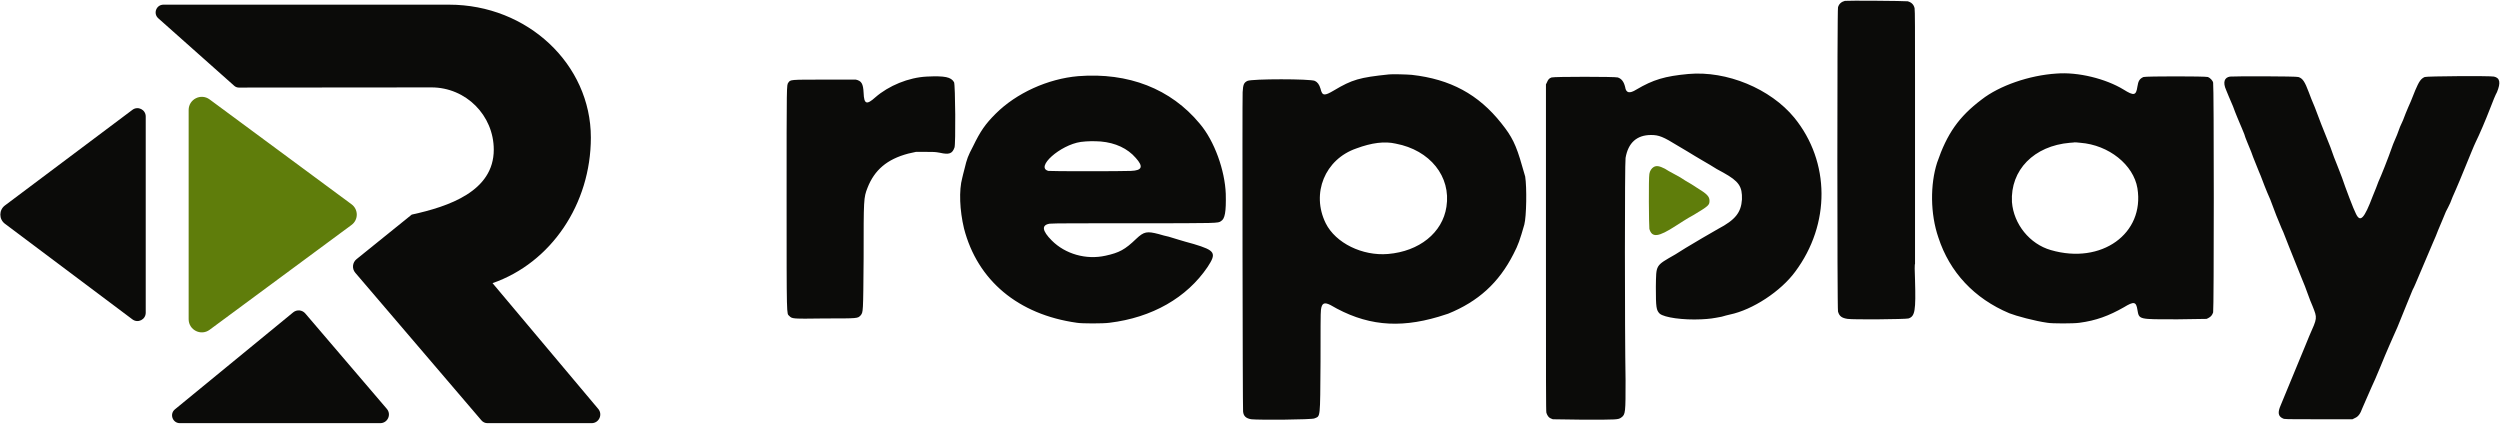
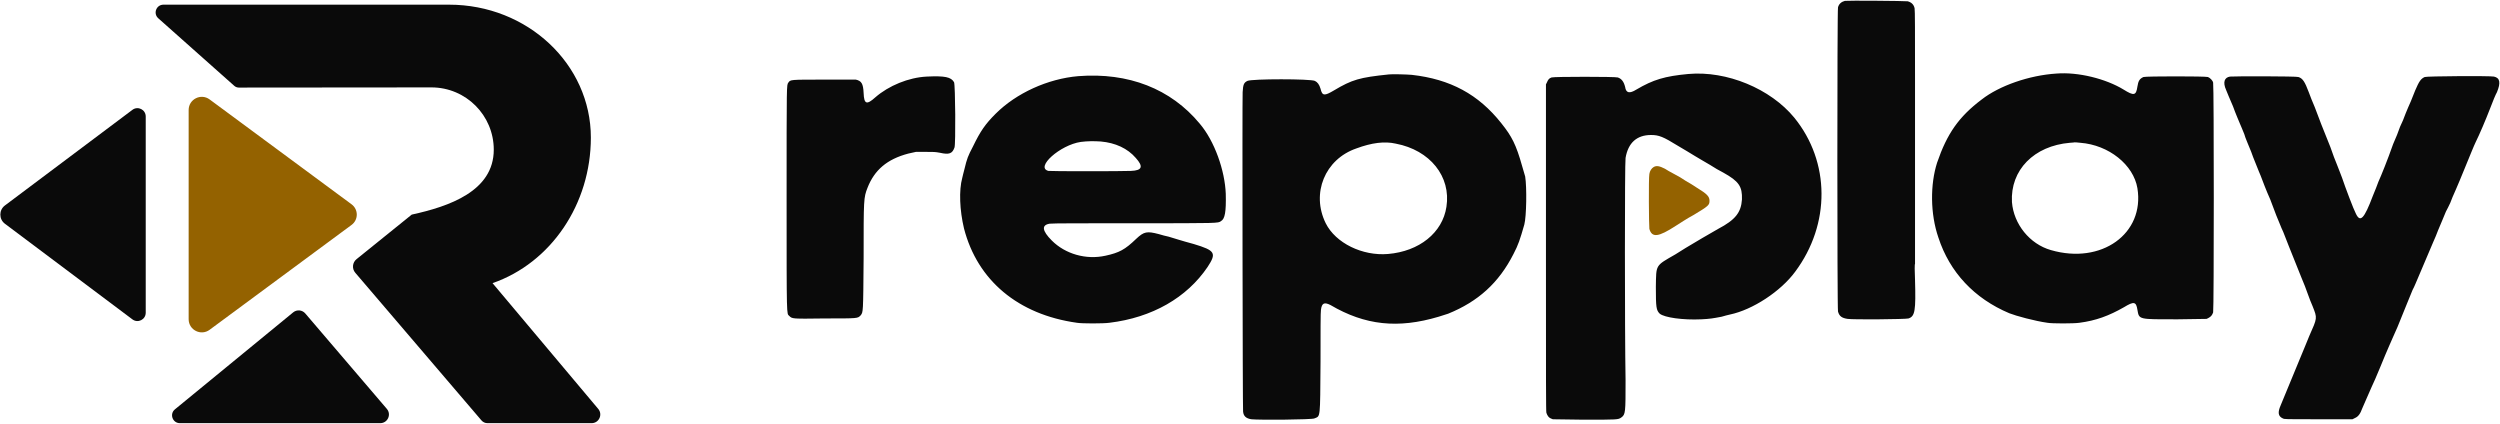
<svg xmlns="http://www.w3.org/2000/svg" viewBox="70.5 96.5 1444.5 244.5" width="1444.5" height="244.5" role="img" aria-label="Repplay logo horizontal (fundo claro)">
-   <path fill="#0B0B09" d="M154.7 163.8C154.7 159.84 150.18 157.59 147.02 159.96L73.34 215.22C69.82 217.86 69.82 223.14 73.34 225.78L147.02 281.04C150.18 283.41 154.7 281.16 154.7 277.2Z" />
-   <path fill="#5F7D0B" d="M191.62 153.95C186.6 150.24 179.5 153.83 179.5 160.06L179.5 280.94C179.5 287.17 186.6 290.76 191.62 287.05L273.64 226.45C277.65 223.49 277.65 217.51 273.64 214.55Z" />
-   <path fill="#0B0B09" d="M246.88 277.6C245.11 275.53 242.01 275.26 239.91 276.98L171.57 333.02C168.3 335.7 170.2 341 174.43 341L290.21 341C294.48 341 296.79 336 294.02 332.75Z" />
-   <path fill="#0B0B09" d="M164.94 99.2L330 99.2A81.9 76.8 0 0 1 411.9 176A81.9 88.35 0 0 1 355.09 260.1L416.17 332.78C418.9 336.04 416.59 341 412.34 341L352.12 341C350.81 341 349.56 340.42 348.7 339.42L275.78 254.1C273.76 251.75 274.09 248.19 276.5 246.25L308.4 220.5C329.89 215.81 355.8 207 355.8 183A36 36 0 0 0 319.8 147L208.5 147.1C207.52 147.1 206.58 146.74 205.85 146.09L161.95 107.06C158.85 104.31 160.8 99.2 164.94 99.2Z" />
-   <path fill="#0B0B09" fill-rule="evenodd" d="M1136.5 97C1134.5 97.5 1133 98.75 1132.5 100.75C1132 102.25 1132 275 1132.5 276.5C1133.25 279.25 1134.75 280.25 1138 280.75C1141 281.25 1171.5 281 1173.25 280.5C1177 279.25 1177.5 276 1177 258.25C1176.75 253.25 1176.75 249 1177 249C1177 248.75 1177 223 1177 142.5C1177 115.25 1177 102.25 1176.75 101.25C1176.25 99 1174.75 97.75 1172.75 97.25C1171 97 1138 96.75 1136.5 97ZM1258.75 139C1243 140 1225.75 146 1215.5 154C1202.25 164 1195.5 173.75 1189.75 190.5C1185.75 203 1185.75 220 1190.5 233.75C1197 253.75 1211.25 269 1231.5 277.5C1235.25 279 1246.25 282 1253.5 283C1256 283.5 1268.75 283.5 1272 283C1281.5 281.75 1289 279 1297.75 274C1303.5 270.5 1304.75 270.75 1305.5 275.5C1306.5 281.25 1306 281 1328.5 281L1345.5 280.75L1346.5 280.25C1348 279.5 1348.75 278.5 1349.25 277C1349.75 275.5 1349.75 146 1349.25 144.25C1349 143 1347.5 141.5 1346.25 141C1344.75 140.5 1310.5 140.5 1309 141C1306.75 142 1306 143.25 1305.5 146.5C1304.75 151.75 1303.5 152 1297.5 148.25C1287.25 142 1271.25 138 1258.75 139ZM1272.5 179C1289 180.25 1303.25 191.75 1305.5 205.25C1309.75 231.5 1284.75 249.5 1255.5 241C1243.25 237.5 1234 226 1233 213.25C1232 194.75 1245.75 180.75 1266.5 179C1267.75 179 1269 178.75 1269.25 178.75C1269.25 178.75 1270.75 178.75 1272.5 179ZM1046 139.25C1032.5 140.5 1025.75 142.5 1016 148.25C1012 150.75 1010 150.25 1009.5 146.75C1008.75 143.75 1007.5 142 1005.25 141.25C1003.75 140.75 968.5 140.75 967 141.25C965.5 141.75 965 142.5 964.25 144.25L963.75 145.25L963.75 239.75C963.75 318.25 963.75 334.25 964 335C964.5 336.5 965.25 337.75 966.5 338.25L967.75 338.75L985.5 339C1005 339 1005.5 339 1007.25 337.75C1009.75 336 1009.75 334.75 1009.75 316.25C1009.25 287.5 1009.25 190 1009.75 187.75C1011.25 179 1016.25 174.5 1024.5 174.5C1029 174.5 1031.5 175.5 1040 180.75C1043.25 182.75 1047.75 185.25 1050 186.75C1052 188 1056 190.25 1058.5 191.75C1060.75 193.25 1064.25 195.25 1066.25 196.25C1075.25 201.25 1077.25 204.25 1077 211.75C1076.5 219.25 1073.25 223.5 1063.25 228.75C1059.75 230.75 1048.5 237.25 1044.5 239.75C1043.25 240.5 1040.5 242.25 1038.5 243.5C1026.75 250.25 1027.5 249.25 1027.25 262.25C1027.25 274.25 1027.5 275.75 1029.5 277.75C1032.25 280 1043 281.5 1053.5 281C1058.5 280.75 1060 280.5 1065.25 279.5C1066.75 279 1069 278.5 1070 278.25C1083.25 275.5 1099.5 264.75 1107.75 253.5C1128.25 226 1128 190 1107.25 164.5C1093.5 147.75 1068.25 137.25 1046 139.25ZM873 139.5C856 141.25 851.75 142.5 841.25 148.75C835.75 152 834.5 152 833.5 147.75C832.75 145.25 831.75 144 830.25 143.25C827.75 142 793.75 142 791.25 143.25C789.25 144.25 788.75 145.25 788.5 149.75C788.25 154 788.5 333 788.75 334.25C789 337 790.5 338.25 793.5 338.75C798 339.25 828.75 339 830 338.25C833.5 336.75 833.25 339 833.5 305.5C833.5 288.5 833.5 276.5 833.75 275.5C834.25 271.5 835.75 271 839.25 272.75C859.25 284.5 878.25 286.5 901.75 279.5C904 278.75 906.5 278 907.25 277.75C924.5 270.75 936.5 260 945 243.25C947.75 238 948.75 235 951.25 226.25C952.5 221.5 952.75 204.75 951.75 198.5C951.5 197.75 950.75 195 950 192.5C946.5 180 944 175.25 938 167.75C924.75 151 908.5 142.25 886.25 139.75C883.75 139.5 874.5 139.25 873 139.5ZM877 179.5C896.75 183.25 909 198.5 906.25 216C904 231 890.5 241.75 872.5 243.25C857.75 244.5 842.25 237 836.5 225.5C828 208.25 836 188.5 854.25 182.25C863 179 870.5 178 877 179.5ZM693.5 140.5C676 142 657.75 150.25 645.75 162.25C639.75 168.25 637 172.25 632.75 181C629.75 186.75 629.25 188 627.75 194.25C627.25 196 626.75 198.25 626.5 199.25C624.5 206.5 625 218 627.5 228.5C635.25 258.5 658.75 278.25 692.75 283C695.5 283.5 708 283.5 711.5 283C736.25 280 756.25 268.5 768.25 250.75C773.5 242.75 772.75 241.25 760.25 237.5C757.25 236.75 753.25 235.5 751.5 235C750 234.5 747.25 233.75 745.75 233.25C744.25 233 741.75 232.25 740 231.75C733.25 230 731.5 230.25 727 234.5C720.5 240.75 717.25 242.5 709.25 244.25C698 246.75 686 243.25 678.25 235.5C672.5 229.75 672.25 226.5 677 225.75C678 225.5 697.25 225.5 725.25 225.5C775.25 225.5 774.25 225.5 776 224.25C778.25 223 779 219 778.75 208.5C778.25 195 772.25 178 763.75 168C747 147.75 722.5 138.25 693.5 140.5ZM706.5 178.25C715 179 722 182.25 726.75 187.75C731.25 192.75 730.5 195 724 195.25C719 195.5 677.25 195.5 676.25 195.25C668.5 193.25 683 180.25 695 178.5C699 178 702.5 178 706.5 178.25ZM606 140.75C595.5 141.25 584 146 576.25 152.75C571.25 157.25 569.75 156.75 569.5 150.25C569.25 144.75 568.25 143.25 565 142.5C564.5 142.5 556.25 142.5 546.5 142.5C526.75 142.5 527.25 142.5 526 144.25C525 145.75 525 143.75 525 211.5C525 281.25 525 277.5 526.5 279C528.25 280.75 528 280.75 547 280.5C566.5 280.5 566 280.5 567.75 278.75C569.25 276.75 569.25 278 569.5 245.5C569.5 211.5 569.5 210.75 571.75 205C575.75 194.75 583 188.5 595.25 185.25L599.75 184.25L605 184.25C610 184.25 610.75 184.25 613.5 184.75C619 186 620.75 185.25 622 181.75C622.75 180 622.5 145.5 621.75 144C620 141 616.5 140.25 606 140.75ZM1359 140.75C1355.75 141.25 1354.75 144 1356.75 148.5C1357.25 149.75 1359 154 1360.75 158C1362.25 162.25 1364.25 166.75 1364.75 168C1365.25 169.25 1366.5 172 1367.25 174C1367.75 176 1369.75 180.5 1371.25 184.25C1372.5 188 1374.75 193 1375.75 195.75C1377 198.5 1378.25 202.25 1379 204C1379.75 206 1381.25 209.5 1382.25 211.75C1383.25 214.25 1384.75 218.25 1385.75 221C1387 223.75 1388.5 228 1389.75 230.5C1391.25 234.5 1393.5 240 1400 256.25C1401.5 259.75 1403.25 264.25 1404 266.5C1404.75 268.75 1406 271.75 1406.75 273.5C1409.5 280.5 1409.5 280 1404.75 290.75C1403.5 294 1401 299.75 1399.5 303.5C1397 309.5 1391.5 323 1388.25 330.75C1386.5 334.75 1386.75 337 1389.5 338.25C1390.5 338.75 1390.5 338.75 1410 338.75L1429.75 338.75L1431.25 338C1433 337.25 1434.25 335.75 1435.5 332.25C1437.25 328 1439 324.5 1440.75 320.25C1441.75 318.25 1444 313 1445.75 308.75C1447.5 304.5 1449.75 299 1451 296.25C1452.25 293.5 1454.25 288.75 1455.75 285.5C1459.5 276 1463.25 267.25 1464.5 264C1465.5 262.25 1466.75 259 1467.75 256.75C1473 244.25 1474.5 241 1476.25 236.75C1477.25 234.5 1478.75 231 1479.25 229.5C1480.75 225.75 1482.5 222 1483.75 218.75C1484.5 217.5 1485.5 215.25 1486.25 213.75C1486.75 212.25 1488.25 208.75 1489.5 206C1490.75 203.25 1492.75 198.25 1494 195.25C1497.5 186.75 1500 180.5 1501 178.5C1503 174.5 1506.75 165.75 1509.25 159.25C1510.75 155.25 1512.5 151 1513.25 149.75C1515.5 144.25 1515 141.5 1511.5 140.75C1509 140.25 1472.5 140.5 1471.5 141C1469.25 142 1468.25 143.5 1466 148.75C1465.25 150.5 1464.25 153.25 1463.5 155C1462.75 156.75 1461.25 160 1460.5 162C1459.75 164.25 1458.25 167.75 1457.25 169.75C1456.5 172 1454.75 176.5 1453.25 179.75C1450 189 1446.25 198.25 1444.75 201.5C1444.25 203 1442.75 206.75 1441.5 209.75C1436.5 223 1434.25 225.25 1431.75 220C1430.5 217.75 1425.5 204.5 1423.75 199.25C1422.75 196.75 1421.5 193.25 1420.75 191.5C1420 189.75 1418.25 185.25 1417 181.5C1412.75 171 1410 164 1408 158.5C1406.75 155.75 1405.25 151.75 1404.5 149.75C1402.25 143.75 1401 141.75 1398.5 141C1397.25 140.5 1361.25 140.5 1359 140.75Z" />
-   <path fill="#5F7D0B" d="M1026 193C1024.75 193.75 1023.75 195.25 1023.5 197C1023 199.5 1023.25 227 1023.5 228.75C1025 234 1028.75 233.5 1038.75 227C1040.75 225.75 1045.25 222.75 1049 220.75C1057.75 215.5 1058.25 215 1058.25 212.5C1058.25 210 1056.75 208.5 1051 205C1049.25 203.75 1046.25 202 1044.5 201C1042.75 199.75 1039.75 198 1037.75 197C1035.75 196 1033.25 194.5 1032.5 194C1029.5 192.5 1027.75 192 1026 193Z" />
+   <path fill="#0A0A0A" d="M154.7 163.8C154.7 159.84 150.18 157.59 147.02 159.96L73.34 215.22C69.82 217.86 69.82 223.14 73.34 225.78L147.02 281.04C150.18 283.41 154.7 281.16 154.7 277.2Z" />
+   <path fill="#946200" d="M191.62 153.95C186.6 150.24 179.5 153.83 179.5 160.06L179.5 280.94C179.5 287.17 186.6 290.76 191.62 287.05L273.64 226.45C277.65 223.49 277.65 217.51 273.64 214.55Z" />
+   <path fill="#0A0A0A" d="M246.88 277.6C245.11 275.53 242.01 275.26 239.91 276.98L171.57 333.02C168.3 335.7 170.2 341 174.43 341L290.21 341C294.48 341 296.79 336 294.02 332.75Z" />
+   <path fill="#0A0A0A" d="M164.94 99.2L330 99.2A81.9 76.8 0 0 1 411.9 176A81.9 88.35 0 0 1 355.09 260.1L416.17 332.78C418.9 336.04 416.59 341 412.34 341L352.12 341C350.81 341 349.56 340.42 348.7 339.42L275.78 254.1C273.76 251.75 274.09 248.19 276.5 246.25L308.4 220.5C329.89 215.81 355.8 207 355.8 183A36 36 0 0 0 319.8 147L208.5 147.1C207.52 147.1 206.58 146.74 205.85 146.09L161.95 107.06C158.85 104.31 160.8 99.2 164.94 99.2Z" />
+   <path fill="#0A0A0A" fill-rule="evenodd" d="M1136.5 97C1134.5 97.5 1133 98.75 1132.5 100.75C1132 102.25 1132 275 1132.5 276.5C1133.25 279.25 1134.75 280.25 1138 280.75C1141 281.25 1171.5 281 1173.25 280.5C1177 279.25 1177.5 276 1177 258.25C1176.75 253.25 1176.75 249 1177 249C1177 248.75 1177 223 1177 142.5C1177 115.25 1177 102.25 1176.75 101.25C1176.25 99 1174.75 97.75 1172.75 97.25C1171 97 1138 96.75 1136.5 97ZM1258.75 139C1243 140 1225.75 146 1215.5 154C1202.25 164 1195.5 173.75 1189.75 190.5C1185.75 203 1185.75 220 1190.5 233.75C1197 253.75 1211.25 269 1231.5 277.5C1235.25 279 1246.25 282 1253.5 283C1256 283.5 1268.75 283.5 1272 283C1281.5 281.75 1289 279 1297.75 274C1303.5 270.5 1304.75 270.75 1305.5 275.5C1306.5 281.25 1306 281 1328.5 281L1345.5 280.75L1346.5 280.25C1348 279.5 1348.75 278.5 1349.25 277C1349.75 275.5 1349.75 146 1349.25 144.25C1349 143 1347.5 141.5 1346.25 141C1344.75 140.5 1310.5 140.5 1309 141C1306.75 142 1306 143.25 1305.5 146.5C1304.75 151.75 1303.5 152 1297.5 148.25C1287.25 142 1271.25 138 1258.75 139ZM1272.5 179C1289 180.25 1303.25 191.75 1305.5 205.25C1309.75 231.5 1284.75 249.5 1255.5 241C1243.25 237.5 1234 226 1233 213.25C1232 194.75 1245.75 180.75 1266.5 179C1267.75 179 1269 178.75 1269.25 178.75C1269.25 178.75 1270.75 178.75 1272.5 179ZM1046 139.25C1032.5 140.5 1025.75 142.5 1016 148.25C1012 150.75 1010 150.25 1009.5 146.75C1008.75 143.75 1007.5 142 1005.25 141.25C1003.75 140.75 968.5 140.75 967 141.25C965.5 141.75 965 142.5 964.25 144.25L963.75 145.25L963.75 239.75C963.75 318.25 963.75 334.25 964 335C964.5 336.5 965.25 337.75 966.5 338.25L967.75 338.75L985.5 339C1005 339 1005.5 339 1007.25 337.75C1009.75 336 1009.75 334.75 1009.75 316.25C1009.25 287.5 1009.25 190 1009.75 187.75C1011.25 179 1016.25 174.5 1024.5 174.5C1029 174.5 1031.5 175.5 1040 180.75C1043.25 182.75 1047.75 185.25 1050 186.75C1052 188 1056 190.25 1058.5 191.75C1060.75 193.25 1064.25 195.25 1066.25 196.25C1075.25 201.25 1077.25 204.25 1077 211.75C1076.5 219.25 1073.25 223.5 1063.25 228.75C1059.75 230.75 1048.5 237.25 1044.5 239.75C1043.25 240.5 1040.5 242.25 1038.5 243.5C1026.75 250.25 1027.5 249.25 1027.25 262.25C1027.25 274.25 1027.5 275.75 1029.5 277.75C1032.25 280 1043 281.5 1053.5 281C1058.5 280.75 1060 280.5 1065.25 279.5C1066.75 279 1069 278.5 1070 278.25C1083.25 275.5 1099.5 264.75 1107.75 253.5C1128.25 226 1128 190 1107.25 164.5C1093.5 147.75 1068.25 137.25 1046 139.25ZM873 139.5C856 141.25 851.75 142.5 841.25 148.75C835.75 152 834.5 152 833.5 147.75C832.75 145.25 831.75 144 830.25 143.25C827.75 142 793.75 142 791.25 143.25C789.25 144.25 788.75 145.25 788.5 149.75C788.25 154 788.5 333 788.75 334.25C789 337 790.5 338.25 793.5 338.75C798 339.25 828.75 339 830 338.25C833.5 336.75 833.25 339 833.5 305.5C833.5 288.5 833.5 276.5 833.75 275.5C834.25 271.5 835.75 271 839.25 272.75C859.25 284.5 878.25 286.5 901.75 279.5C904 278.75 906.5 278 907.25 277.75C924.5 270.75 936.5 260 945 243.25C947.75 238 948.75 235 951.25 226.25C952.5 221.5 952.75 204.75 951.75 198.5C951.5 197.75 950.75 195 950 192.5C946.5 180 944 175.25 938 167.75C924.75 151 908.5 142.25 886.25 139.75C883.75 139.5 874.5 139.25 873 139.5ZM877 179.5C896.75 183.25 909 198.5 906.25 216C904 231 890.5 241.75 872.5 243.25C857.75 244.5 842.25 237 836.5 225.5C828 208.25 836 188.5 854.25 182.25C863 179 870.5 178 877 179.5ZM693.5 140.5C676 142 657.75 150.25 645.75 162.25C639.75 168.25 637 172.25 632.75 181C629.75 186.75 629.25 188 627.75 194.25C627.25 196 626.75 198.25 626.5 199.25C624.5 206.5 625 218 627.5 228.5C635.25 258.5 658.75 278.25 692.75 283C695.5 283.5 708 283.5 711.5 283C736.25 280 756.25 268.5 768.25 250.75C773.5 242.75 772.75 241.25 760.25 237.5C757.25 236.75 753.25 235.5 751.5 235C750 234.5 747.25 233.75 745.75 233.25C744.25 233 741.75 232.25 740 231.75C733.25 230 731.5 230.25 727 234.5C720.5 240.75 717.25 242.5 709.25 244.25C698 246.75 686 243.25 678.25 235.5C672.5 229.75 672.25 226.5 677 225.75C678 225.5 697.25 225.5 725.25 225.5C775.25 225.5 774.25 225.5 776 224.25C778.25 223 779 219 778.75 208.5C778.25 195 772.25 178 763.75 168C747 147.75 722.5 138.25 693.5 140.5ZM706.5 178.25C715 179 722 182.25 726.75 187.75C731.25 192.75 730.5 195 724 195.25C719 195.5 677.25 195.5 676.25 195.25C668.5 193.25 683 180.25 695 178.5C699 178 702.5 178 706.5 178.25ZM606 140.75C595.5 141.25 584 146 576.25 152.75C571.25 157.25 569.75 156.75 569.5 150.25C569.25 144.75 568.25 143.25 565 142.5C564.5 142.5 556.25 142.5 546.5 142.5C526.75 142.5 527.25 142.5 526 144.25C525 145.75 525 143.75 525 211.5C525 281.25 525 277.5 526.5 279C528.25 280.75 528 280.75 547 280.5C566.5 280.5 566 280.5 567.75 278.75C569.25 276.75 569.25 278 569.5 245.5C569.5 211.5 569.5 210.75 571.75 205C575.75 194.75 583 188.5 595.25 185.25L599.75 184.25L605 184.25C610 184.25 610.75 184.25 613.5 184.75C619 186 620.75 185.25 622 181.75C622.75 180 622.5 145.5 621.75 144C620 141 616.5 140.25 606 140.75ZM1359 140.75C1355.75 141.25 1354.75 144 1356.75 148.5C1357.25 149.75 1359 154 1360.75 158C1362.25 162.25 1364.25 166.75 1364.75 168C1365.25 169.25 1366.5 172 1367.25 174C1367.75 176 1369.75 180.5 1371.25 184.25C1372.5 188 1374.75 193 1375.75 195.75C1377 198.5 1378.25 202.25 1379 204C1379.75 206 1381.25 209.5 1382.25 211.75C1383.25 214.25 1384.75 218.25 1385.75 221C1387 223.75 1388.5 228 1389.75 230.5C1391.25 234.5 1393.5 240 1400 256.25C1401.5 259.75 1403.25 264.25 1404 266.5C1404.75 268.75 1406 271.75 1406.75 273.5C1409.5 280.5 1409.5 280 1404.75 290.75C1403.5 294 1401 299.75 1399.5 303.5C1397 309.5 1391.5 323 1388.25 330.75C1386.5 334.75 1386.75 337 1389.5 338.25C1390.5 338.75 1390.5 338.75 1410 338.75L1429.75 338.75L1431.25 338C1433 337.25 1434.25 335.75 1435.5 332.25C1437.25 328 1439 324.5 1440.75 320.25C1441.75 318.25 1444 313 1445.75 308.75C1447.5 304.5 1449.75 299 1451 296.25C1452.25 293.5 1454.25 288.75 1455.75 285.5C1459.5 276 1463.25 267.25 1464.5 264C1465.5 262.25 1466.75 259 1467.75 256.75C1473 244.25 1474.5 241 1476.25 236.75C1477.25 234.5 1478.75 231 1479.25 229.5C1480.75 225.75 1482.5 222 1483.75 218.75C1484.5 217.5 1485.5 215.25 1486.25 213.75C1486.75 212.25 1488.25 208.75 1489.5 206C1490.75 203.25 1492.75 198.25 1494 195.25C1497.5 186.75 1500 180.5 1501 178.5C1503 174.5 1506.75 165.75 1509.25 159.25C1510.75 155.25 1512.5 151 1513.25 149.75C1515.5 144.25 1515 141.5 1511.5 140.75C1509 140.25 1472.5 140.5 1471.5 141C1469.25 142 1468.25 143.5 1466 148.75C1465.25 150.5 1464.25 153.25 1463.5 155C1462.75 156.75 1461.25 160 1460.5 162C1459.75 164.25 1458.25 167.75 1457.25 169.75C1456.5 172 1454.75 176.5 1453.25 179.75C1450 189 1446.25 198.25 1444.75 201.5C1444.25 203 1442.75 206.75 1441.5 209.75C1436.5 223 1434.25 225.25 1431.75 220C1430.5 217.75 1425.5 204.5 1423.75 199.25C1422.75 196.75 1421.5 193.25 1420.75 191.5C1420 189.75 1418.25 185.25 1417 181.5C1412.75 171 1410 164 1408 158.5C1406.75 155.75 1405.25 151.75 1404.5 149.75C1402.25 143.75 1401 141.75 1398.5 141C1397.25 140.5 1361.25 140.5 1359 140.75Z" />
+   <path fill="#946200" d="M1026 193C1024.75 193.75 1023.75 195.25 1023.5 197C1023 199.5 1023.25 227 1023.5 228.75C1025 234 1028.75 233.5 1038.75 227C1040.75 225.75 1045.25 222.75 1049 220.75C1057.75 215.5 1058.25 215 1058.25 212.5C1058.25 210 1056.75 208.5 1051 205C1049.25 203.75 1046.25 202 1044.5 201C1042.75 199.75 1039.75 198 1037.75 197C1035.75 196 1033.25 194.5 1032.5 194C1029.5 192.5 1027.75 192 1026 193Z" />
</svg>
